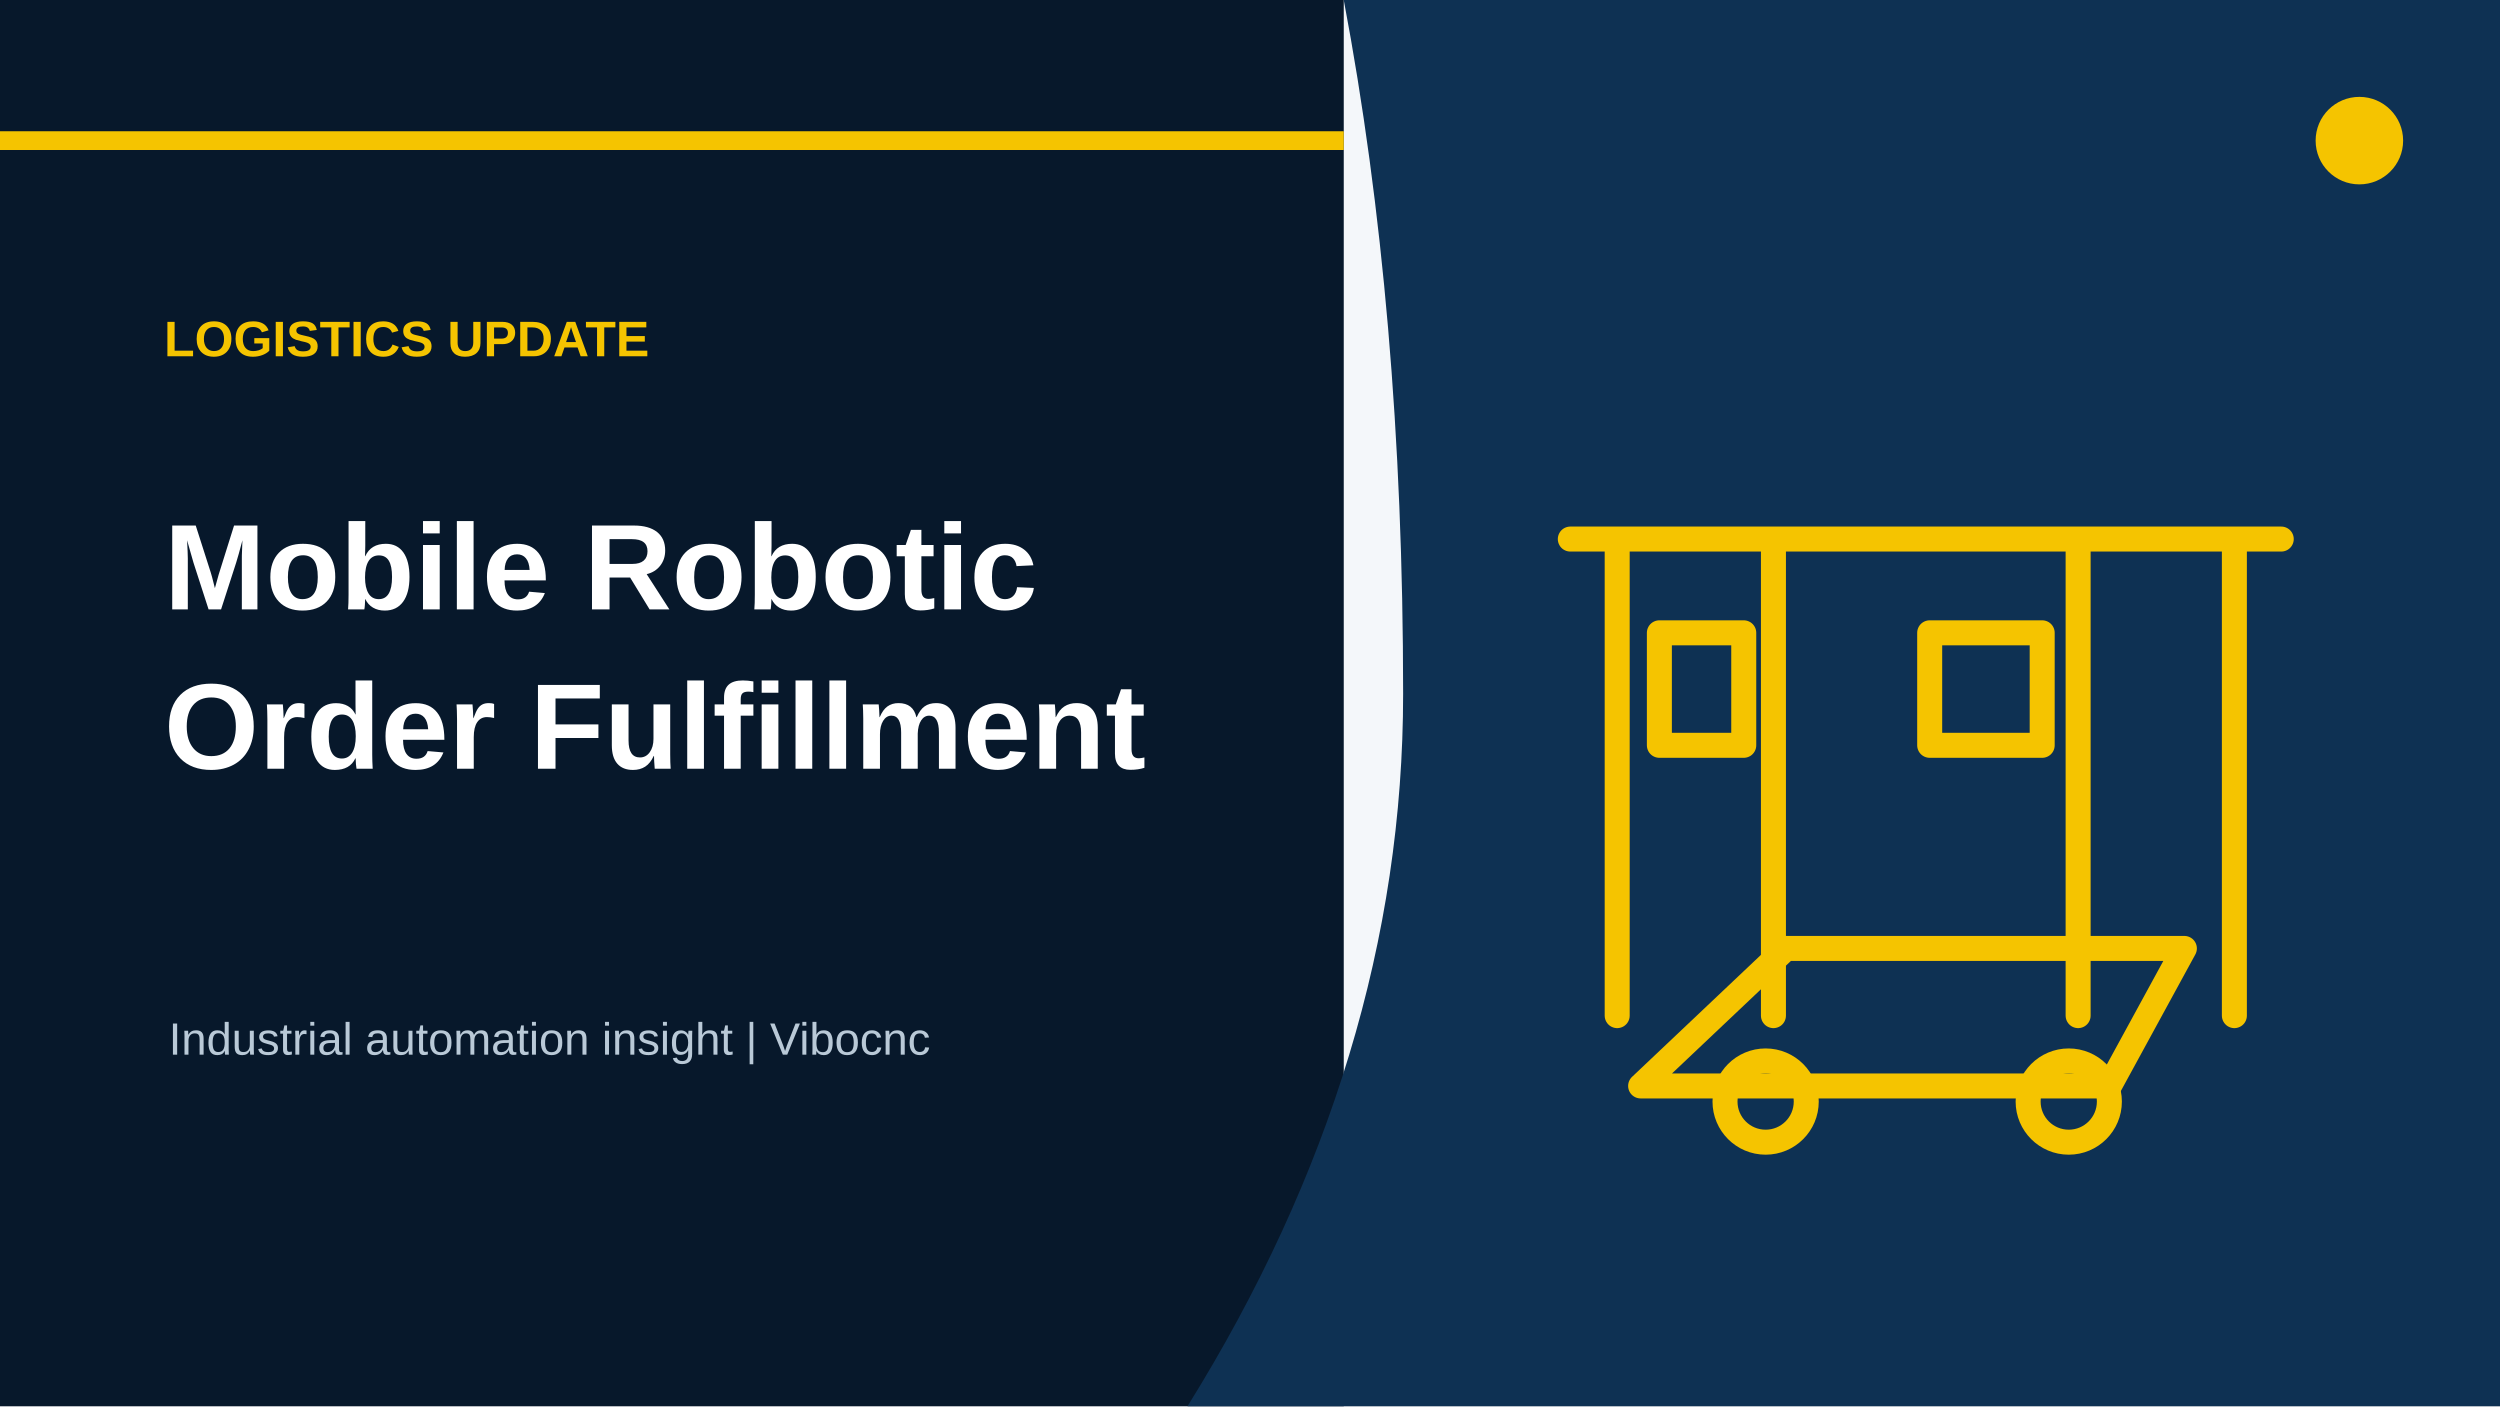
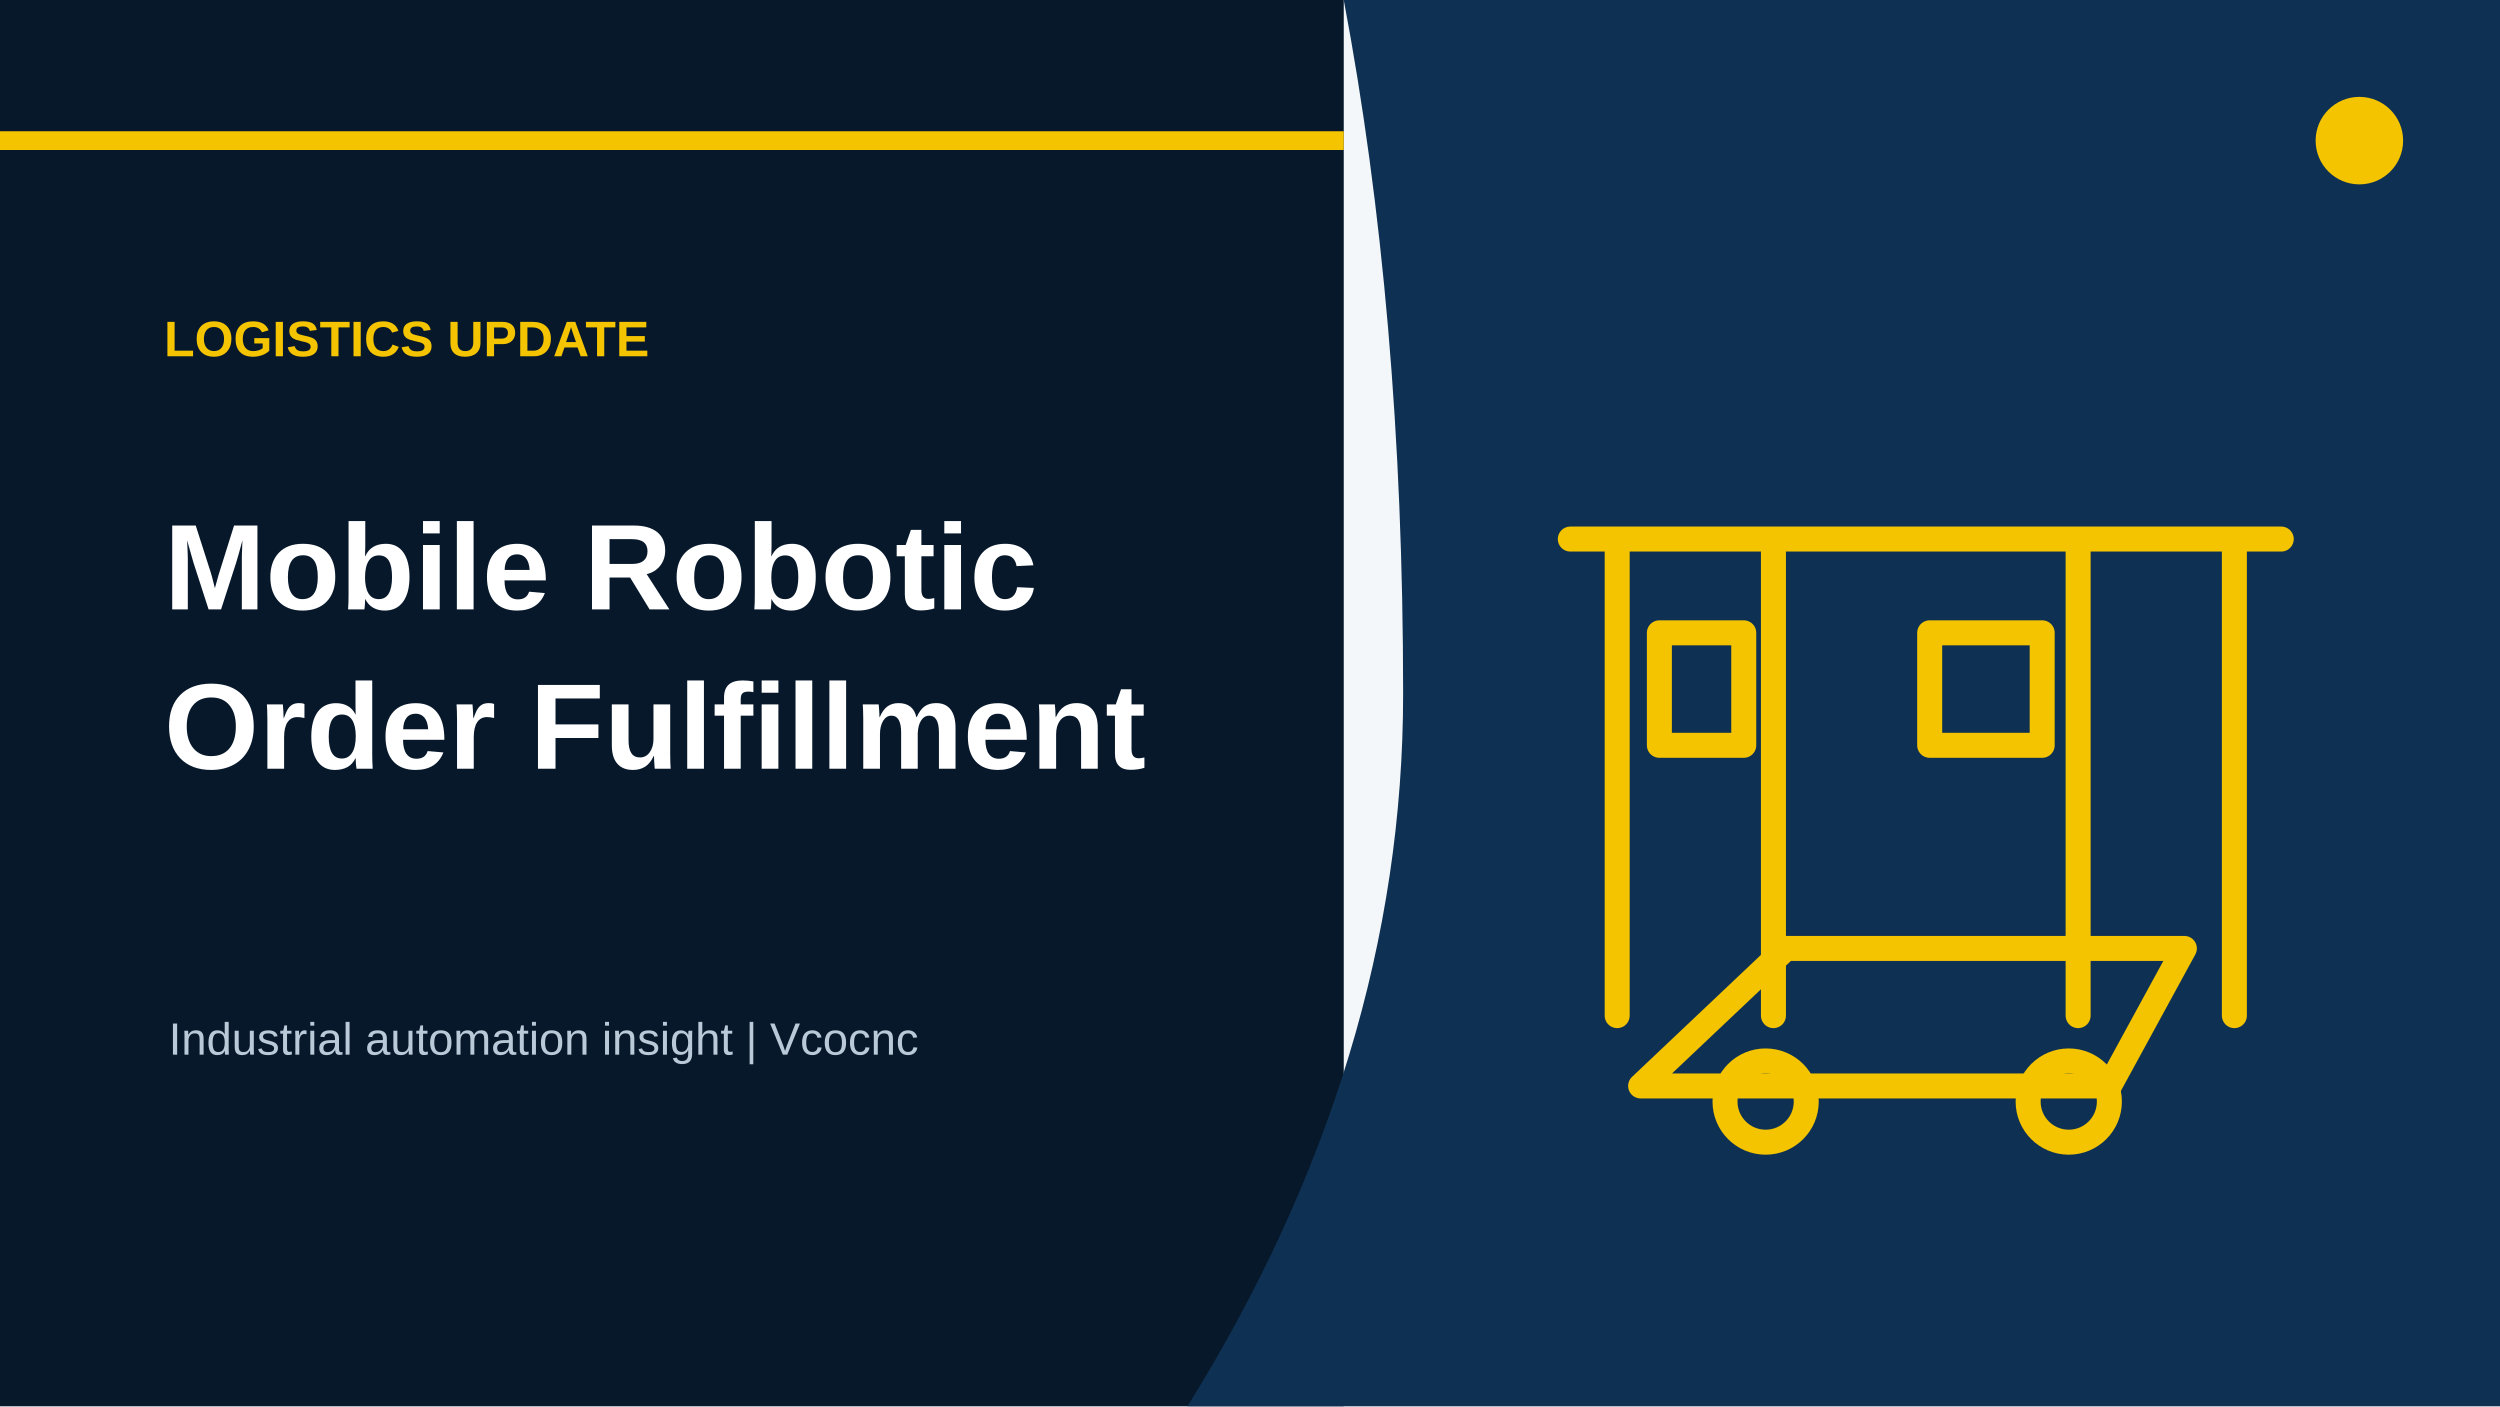
<svg xmlns="http://www.w3.org/2000/svg" width="1600" height="900" viewBox="0 0 1600 900" role="img" aria-labelledby="title description">
  <rect width="1600" height="900" fill="#f4f7fa" />
  <rect x="0" y="0" width="860" height="900" fill="#07182b" />
  <path d="M860 0h740v900H760c92-148 138-300 138-456C898 280 885 132 860 0z" fill="#0e3153" />
  <path d="M0 90h860" stroke="#f5c400" stroke-width="12" />
  <text x="105" y="228" fill="#f5c400" font-family="Arial, Helvetica, sans-serif" font-size="32" font-weight="700">LOGISTICS UPDATE</text>
  <text x="105" y="390" fill="#ffffff" font-family="Arial, Helvetica, sans-serif" font-size="78" font-weight="700">Mobile Robotic</text>
  <text x="105" y="492" fill="#ffffff" font-family="Arial, Helvetica, sans-serif" font-size="78" font-weight="700">Order Fulfillment</text>
-   <text x="108" y="675" fill="#b9c9d7" font-family="Arial, Helvetica, sans-serif" font-size="29">Industrial automation insight | Vibocnc</text>
+   <text x="108" y="675" fill="#b9c9d7" font-family="Arial, Helvetica, sans-serif" font-size="29">Industrial automation insight | Vcocnc</text>
  <g fill="none" stroke="#f5c400" stroke-width="16" stroke-linecap="round" stroke-linejoin="round">
    <path d="M1005 345h455M1035 345V650M1430 345V650M1135 345v305M1330 345v305" />
    <rect x="1062" y="405" width="54" height="72" />
    <rect x="1235" y="405" width="72" height="72" />
    <path d="M1050 695h300l48-88h-255z" />
    <circle cx="1130" cy="705" r="26" />
    <circle cx="1324" cy="705" r="26" />
  </g>
  <circle cx="1510" cy="90" r="28" fill="#f5c400" />
</svg>
